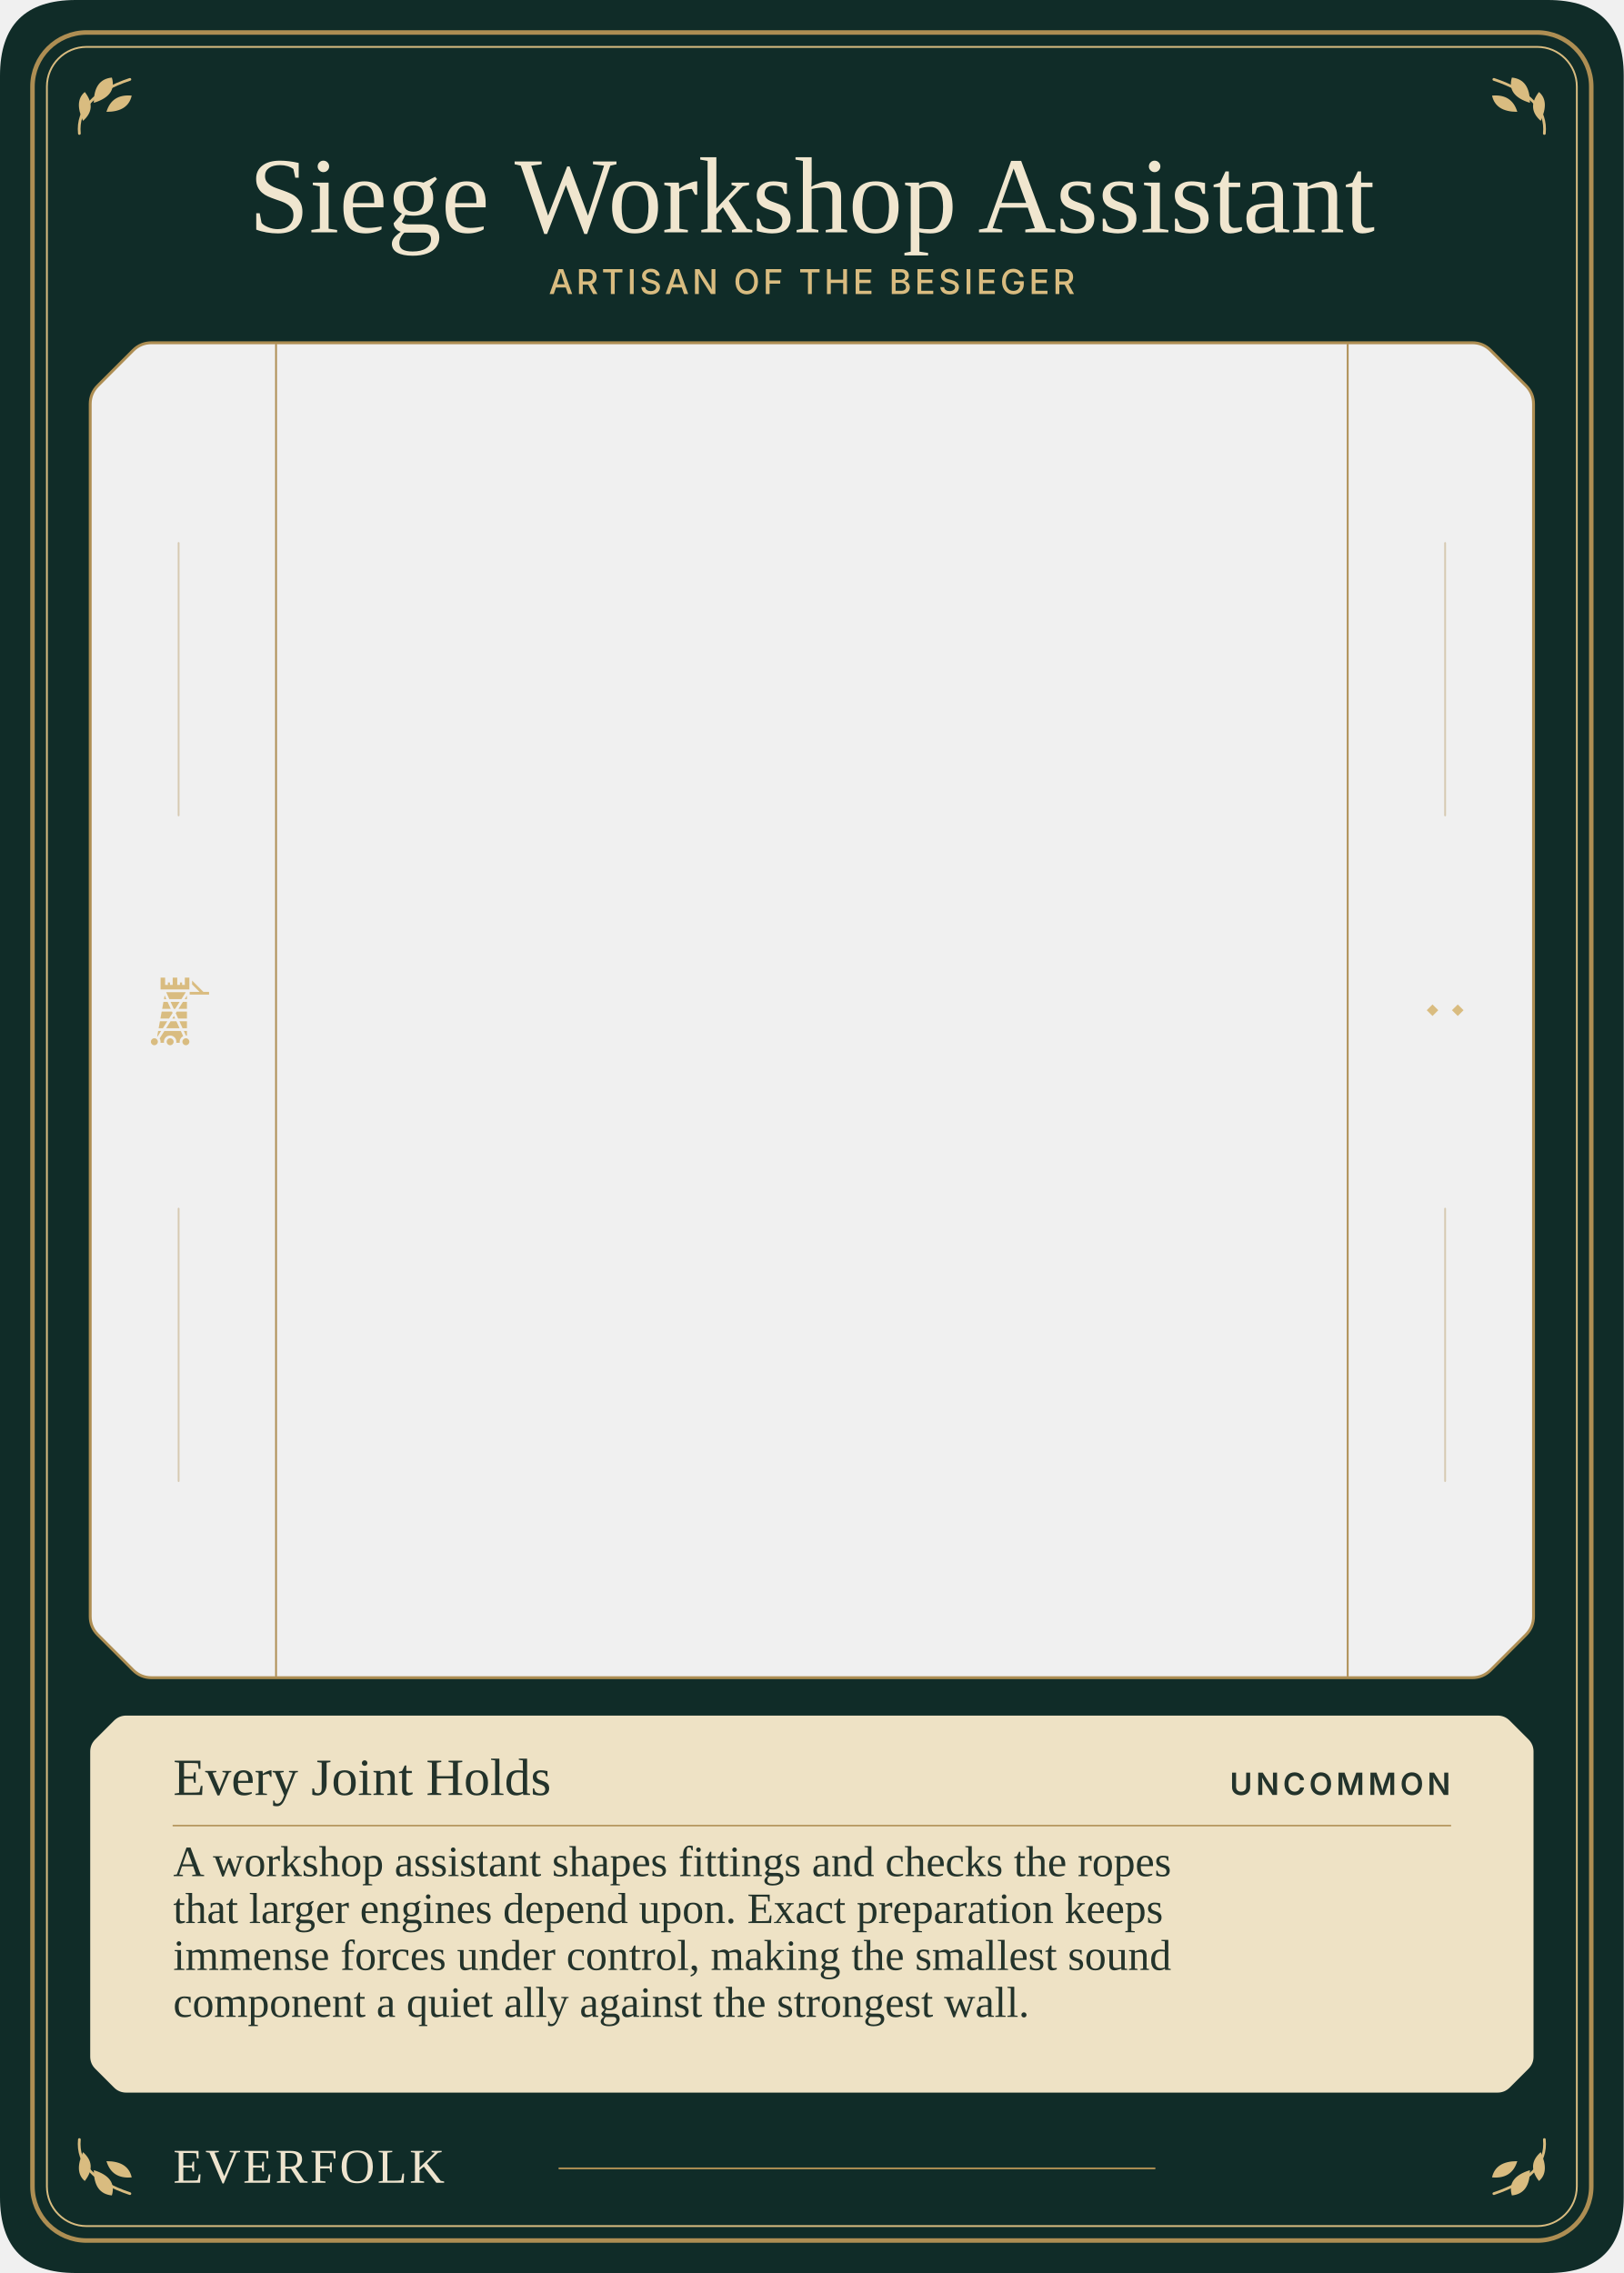
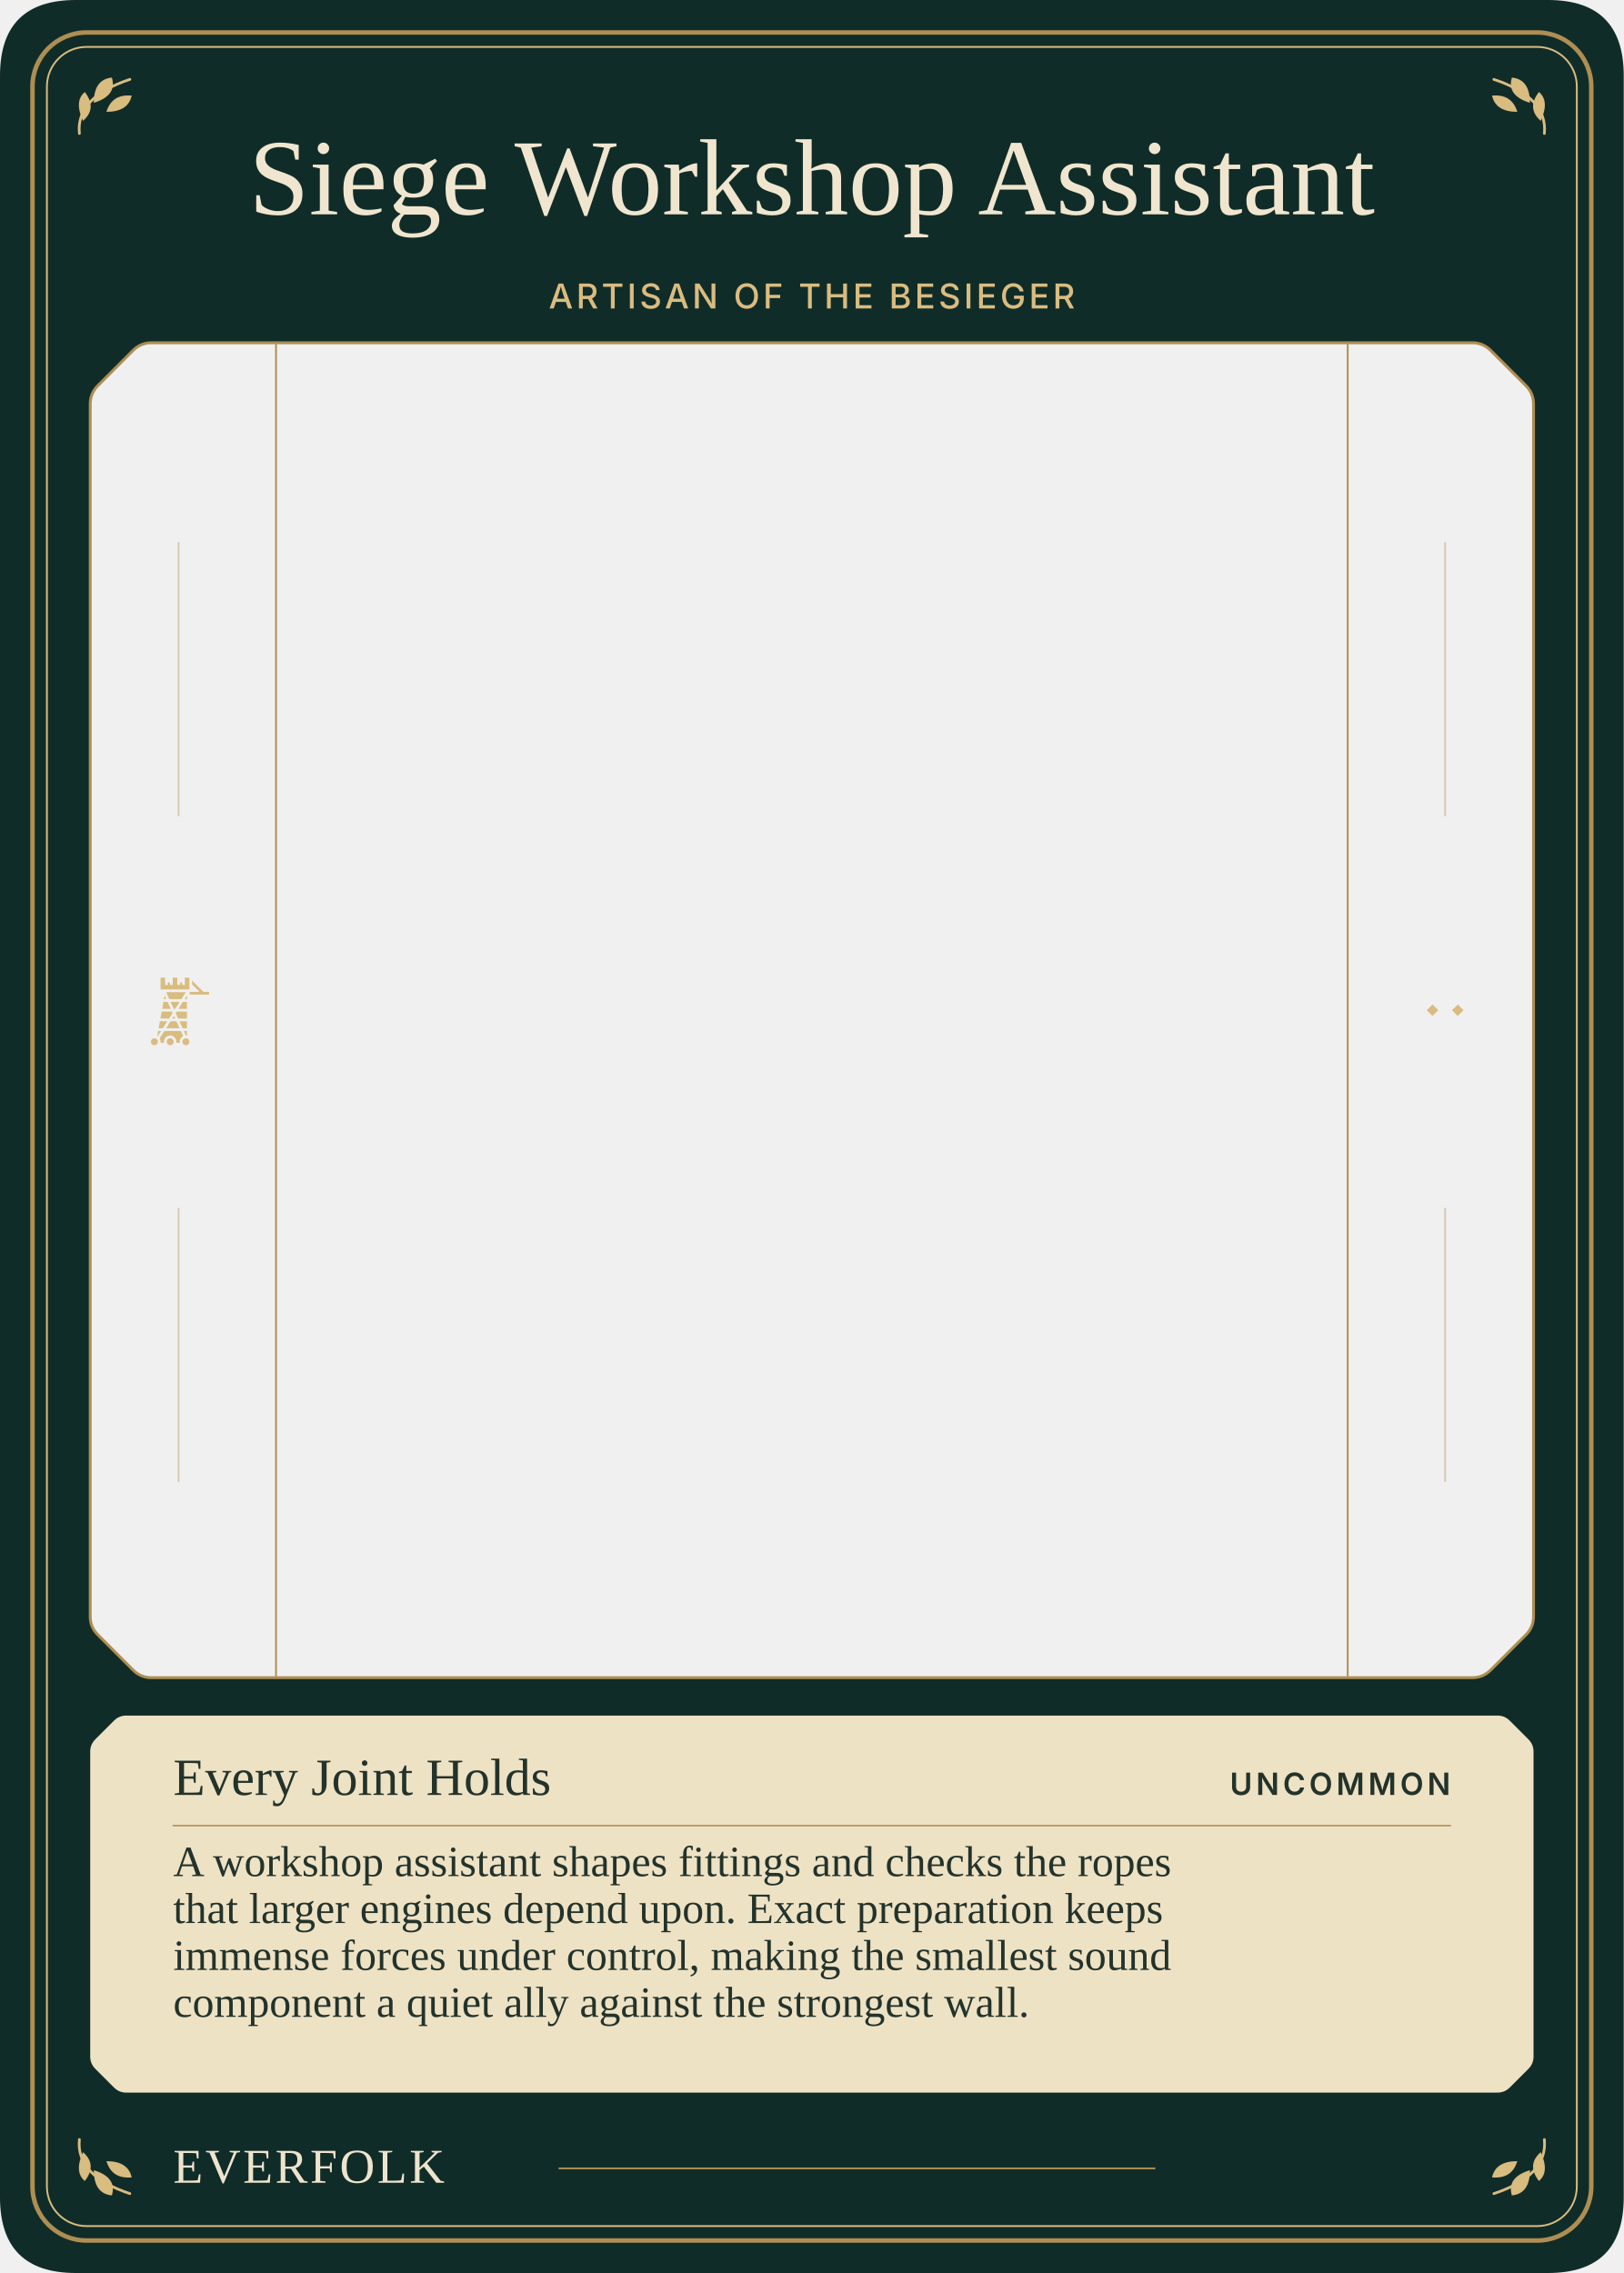
<svg xmlns="http://www.w3.org/2000/svg" width="900" height="1260" viewBox="0 0 900 1260">
  <defs>
    <clipPath id="Card_clip">
      <rect x="0" y="0" width="900" height="1260" rx="42" fill="white" stroke="none" stroke-width="1" />
    </clipPath>
    <clipPath id="Art_clip">
      <path d="M73.757 194.243Q78 190 84 190L816 190Q822 190 826.243 194.243L845.757 213.757Q850 218 850 224L850 896Q850 902 845.757 906.243L826.243 925.757Q822 930 816 930L84 930Q78 930 73.757 925.757L54.243 906.243Q50 902 50 896L50 224Q50 218 54.243 213.757Z" fill="white" stroke="none" stroke-width="1" stroke-linejoin="round" stroke-linecap="round" />
    </clipPath>
    <linearGradient id="Legend_top" x1="0" y1="0" x2="0" y2="240" gradientUnits="userSpaceOnUse">
      <stop offset="0" stop-color="#07110f" stop-opacity=".7" />
      <stop offset="1" stop-color="#07110f" stop-opacity="0" />
    </linearGradient>
    <linearGradient id="Legend_bottom" x1="0" y1="920" x2="0" y2="1260" gradientUnits="userSpaceOnUse">
      <stop offset="0" stop-color="#07110f" stop-opacity="0" />
      <stop offset=".25" stop-color="#07110f" stop-opacity=".78" />
      <stop offset="1" stop-color="#07110f" stop-opacity=".96" />
    </linearGradient>
    <radialGradient id="Aura">
      <stop offset="0" stop-color="#ffd56d" stop-opacity=".42" />
      <stop offset=".58" stop-color="#dbab44" stop-opacity=".13" />
      <stop offset="1" stop-color="#dbab44" stop-opacity="0" />
    </radialGradient>
    <linearGradient id="Gold" x1="0" y1="0" x2="0" y2="1">
      <stop offset="0" stop-color="#fff1bf" />
      <stop offset=".5" stop-color="#d8ac57" />
      <stop offset="1" stop-color="#ffdf8a" />
    </linearGradient>
  </defs>
  <g id="Standard_frame" data-name="UNCOMMON / antique bronze, paired rules, leaf corners">
    <path d="M42 0H858Q900 0 900 42V1218Q900 1260 858 1260H42Q0 1260 0 1218V42Q0 0 42 0Z M73.757 194.243Q78 190 84 190L816 190Q822 190 826.243 194.243L845.757 213.757Q850 218 850 224L850 896Q850 902 845.757 906.243L826.243 925.757Q822 930 816 930L84 930Q78 930 73.757 925.757L54.243 906.243Q50 902 50 896L50 224Q50 218 54.243 213.757Z" fill="#102c28" stroke="none" stroke-width="0" stroke-linejoin="round" stroke-linecap="round" fill-rule="evenodd" />
    <rect x="18" y="18" width="864" height="1224" rx="30" fill="none" stroke="#ae8e53" stroke-width="2.5" />
    <rect x="26" y="26" width="848" height="1208" rx="22" fill="none" stroke="#d9bc80" stroke-width="1" />
    <g id="Rarity_corner_ornaments" data-name="Rarity / antique bronze, paired rules, leaf corners">
      <g transform="translate(42 42)">
        <path d="M2 32Q0 12 30 2" fill="none" stroke="#d9bc80" stroke-width="1.5" stroke-linejoin="round" stroke-linecap="round" />
        <path d="M4 25Q-1 14 5 9Q12 18 4 25ZM10 15Q10 2 20 1Q23 11 10 15ZM17 20Q29 20 31 11Q20 10 17 20Z" fill="#d9bc80" stroke="none" stroke-width="1" stroke-linejoin="round" stroke-linecap="round" />
      </g>
      <g transform="translate(858 42) scale(-1 1)">
        <path d="M2 32Q0 12 30 2" fill="none" stroke="#d9bc80" stroke-width="1.5" stroke-linejoin="round" stroke-linecap="round" />
        <path d="M4 25Q-1 14 5 9Q12 18 4 25ZM10 15Q10 2 20 1Q23 11 10 15ZM17 20Q29 20 31 11Q20 10 17 20Z" fill="#d9bc80" stroke="none" stroke-width="1" stroke-linejoin="round" stroke-linecap="round" />
      </g>
      <g transform="translate(42 1218) scale(1 -1)">
        <path d="M2 32Q0 12 30 2" fill="none" stroke="#d9bc80" stroke-width="1.5" stroke-linejoin="round" stroke-linecap="round" />
        <path d="M4 25Q-1 14 5 9Q12 18 4 25ZM10 15Q10 2 20 1Q23 11 10 15ZM17 20Q29 20 31 11Q20 10 17 20Z" fill="#d9bc80" stroke="none" stroke-width="1" stroke-linejoin="round" stroke-linecap="round" />
      </g>
      <g transform="translate(858 1218) scale(-1 -1)">
        <path d="M2 32Q0 12 30 2" fill="none" stroke="#d9bc80" stroke-width="1.5" stroke-linejoin="round" stroke-linecap="round" />
        <path d="M4 25Q-1 14 5 9Q12 18 4 25ZM10 15Q10 2 20 1Q23 11 10 15ZM17 20Q29 20 31 11Q20 10 17 20Z" fill="#d9bc80" stroke="none" stroke-width="1" stroke-linejoin="round" stroke-linecap="round" />
      </g>
    </g>
    <path d="M73.757 194.243Q78 190 84 190L816 190Q822 190 826.243 194.243L845.757 213.757Q850 218 850 224L850 896Q850 902 845.757 906.243L826.243 925.757Q822 930 816 930L84 930Q78 930 73.757 925.757L54.243 906.243Q50 902 50 896L50 224Q50 218 54.243 213.757Z" fill="none" stroke="#ae8e53" stroke-width="1.6" stroke-linejoin="round" stroke-linecap="round" />
    <path d="M63.172 953.828Q66 951 70 951L830 951Q834 951 836.828 953.828L847.172 964.172Q850 967 850 971L850 1140Q850 1144 847.172 1146.828L836.828 1157.172Q834 1160 830 1160L70 1160Q66 1160 63.172 1157.172L52.828 1146.828Q50 1144 50 1140L50 971Q50 967 52.828 964.172Z" fill="#eee2c5" stroke="none" stroke-width="1" stroke-linejoin="round" stroke-linecap="round" />
    <path d="M96 1012L804 1012" fill="none" stroke="#ae8e53" stroke-width="0.8" stroke-linejoin="round" stroke-linecap="round" />
    <path d="M153 191L153 929" fill="none" stroke="#ae8e53" stroke-width="1" stroke-linejoin="round" stroke-linecap="round" />
    <path d="M747 191L747 929" fill="none" stroke="#ae8e53" stroke-width="1" stroke-linejoin="round" stroke-linecap="round" />
  </g>
  <g id="Portrait_inlay_ornaments" data-name="Portrait inlay / rank and figure emblems">
    <path d="M99 301L99 452" fill="none" stroke="#ae8e53" stroke-width="1" stroke-linejoin="round" stroke-linecap="round" opacity=".4" />
    <path d="M99 670L99 821" fill="none" stroke="#ae8e53" stroke-width="1" stroke-linejoin="round" stroke-linecap="round" opacity=".4" />
    <path d="M801 301L801 452" fill="none" stroke="#ae8e53" stroke-width="1" stroke-linejoin="round" stroke-linecap="round" opacity=".4" />
    <path d="M801 670L801 821" fill="none" stroke="#ae8e53" stroke-width="1" stroke-linejoin="round" stroke-linecap="round" opacity=".4" />
    <g id="Emblem_demetrius" data-name="Figure emblem / demetrius" transform="translate(77.5 538.5) scale(0.08398438)">
      <g fill="#d9bc80" transform="translate(0 0)">
        <path fill="#d9bc80" d="M137 41v78h190V41h-30v48h-18V73h-14v16h-18V41h-30v48h-18V73h-14v16h-18V41h-30zm208 19.273v25.454L394.273 135H329v18H457v-18H419.727L345 60.273zM173.977 137l20.91 46h79.445l29.272-46H173.977zm-10.268 20.912L159.147 183h15.965l-11.404-25.088zm147.29.996L295.668 183H311v-24.092zM155.875 201l-8.363 46h56.693l-20.91-46h-27.42zm47.193 0l20.91 46h9.626l29.273-46h-59.81zm81.145 0l-29.272 46H311v-46h-26.787zM144.24 265l-8.365 46h57.002l23.578-37.05-4.068-8.95H144.24zm99.246 0l-6.607 10.383L253.067 311H311v-46h-67.514zm-18.14 28.508L214.216 311h19.08l-7.95-17.492zM132.604 329l-8.364 46h27.908l29.274-46h-48.818zm70.156 0l-29.274 46h88.9l-20.907-46h-38.72zm58.49 0l20.908 46H311v-46h-49.75zm-140.283 64l-6.28 34.553c1.007.52 1.993 1.08 2.952 1.68L140.694 393h-19.728zm41.066 0l-31.34 49.248C134.68 448.565 137 456.025 137 464c0 2.386-.218 4.722-.615 7h23.392c-.396-2.278-.615-4.614-.615-7 0-22.537 18.463-41 41-41s41 18.463 41 41c0 2.386-.218 4.722-.615 7h23.068c-.397-2.278-.615-4.614-.615-7 0-16.127 9.456-30.165 23.092-36.848L270.568 393H162.033zm128.31 0l13.636 30h.02c2.386 0 4.722.218 7 .615V393h-20.658zM96 441c-12.81 0-23 10.19-23 23s10.19 23 23 23 23-10.19 23-23-10.19-23-23-23zm104.162 0c-12.81 0-23 10.19-23 23s10.19 23 23 23 23-10.19 23-23-10.19-23-23-23zM304 441c-12.81 0-23 10.19-23 23s10.19 23 23 23 23-10.19 23-23-10.19-23-23-23z" />
      </g>
    </g>
    <g id="Rank_marks" data-name="Rarity / 2 rank marks">
      <path d="M794 556.8L797.2 560L794 563.2L790.8 560Z" fill="#d9bc80" stroke="none" stroke-width="1" stroke-linejoin="round" stroke-linecap="round" />
      <path d="M808 556.8L811.2 560L808 563.2L804.8 560Z" fill="#d9bc80" stroke="none" stroke-width="1" stroke-linejoin="round" stroke-linecap="round" />
    </g>
  </g>
  <g id="Card_text_live" data-name="Card / editable type">
-     <text id="Card_title_live" data-name="Card title live" x="450" y="128.8" font-family="Source Serif 4" font-size="60" font-weight="400" fill="#f0e6cf" text-anchor="middle">
-       <tspan x="450" y="128.8">Siege Workshop Assistant</tspan>
+     <text id="Card_title_live" data-name="Card title live" x="450" y="118.8" font-family="Source Serif 4" font-size="60" font-weight="400" fill="#f0e6cf" text-anchor="middle">
+       <tspan x="450" y="118.8">Siege Workshop Assistant</tspan>
    </text>
-     <text id="Card_subtitle_live" data-name="Card subtitle live" x="450" y="163" font-family="Inter" font-size="19" font-weight="500" fill="#d9bc80" text-anchor="middle" letter-spacing="1.75">
-       <tspan x="450" y="163">ARTISAN OF THE BESIEGER</tspan>
+     <text id="Card_subtitle_live" data-name="Card subtitle live" x="450" y="171" font-family="Inter" font-size="19" font-weight="500" fill="#d9bc80" text-anchor="middle" letter-spacing="1.75">
+       <tspan x="450" y="171">ARTISAN OF THE BESIEGER</tspan>
    </text>
    <text id="Biography_title_live" data-name="Biography title live" x="96" y="995" font-family="Source Serif 4" font-size="29" font-weight="400" fill="#23332b" text-anchor="start">
      <tspan x="96" y="995">Every Joint Holds</tspan>
    </text>
    <text id="Biography_live" data-name="Biography / editable paragraph" font-family="Source Serif 4" font-size="24" fill="#23332b">
      <tspan x="96" y="1040">A workshop assistant shapes fittings and checks the ropes</tspan>
      <tspan x="96" y="1066">that larger engines depend upon. Exact preparation keeps</tspan>
      <tspan x="96" y="1092">immense forces under control, making the smallest sound</tspan>
      <tspan x="96" y="1118">component a quiet ally against the strongest wall.</tspan>
    </text>
    <text id="Rarity_live" data-name="Rarity live" x="804" y="995" font-family="Inter" font-size="17" font-weight="600" fill="#23332b" text-anchor="end" letter-spacing="2">
      <tspan x="804" y="995">UNCOMMON</tspan>
    </text>
    <text id="Everfolk_brand_live" data-name="Everfolk brand live" x="96" y="1209.972" font-family="Source Serif 4" font-size="27" font-weight="400" fill="#eee4ce" text-anchor="start" letter-spacing="1.35">
      <tspan x="96" y="1209.972">EVERFOLK</tspan>
    </text>
  </g>
  <path d="M310 1202L640 1202" fill="none" stroke="#ae8e53" stroke-width="1" stroke-linejoin="round" stroke-linecap="round" />
</svg>
